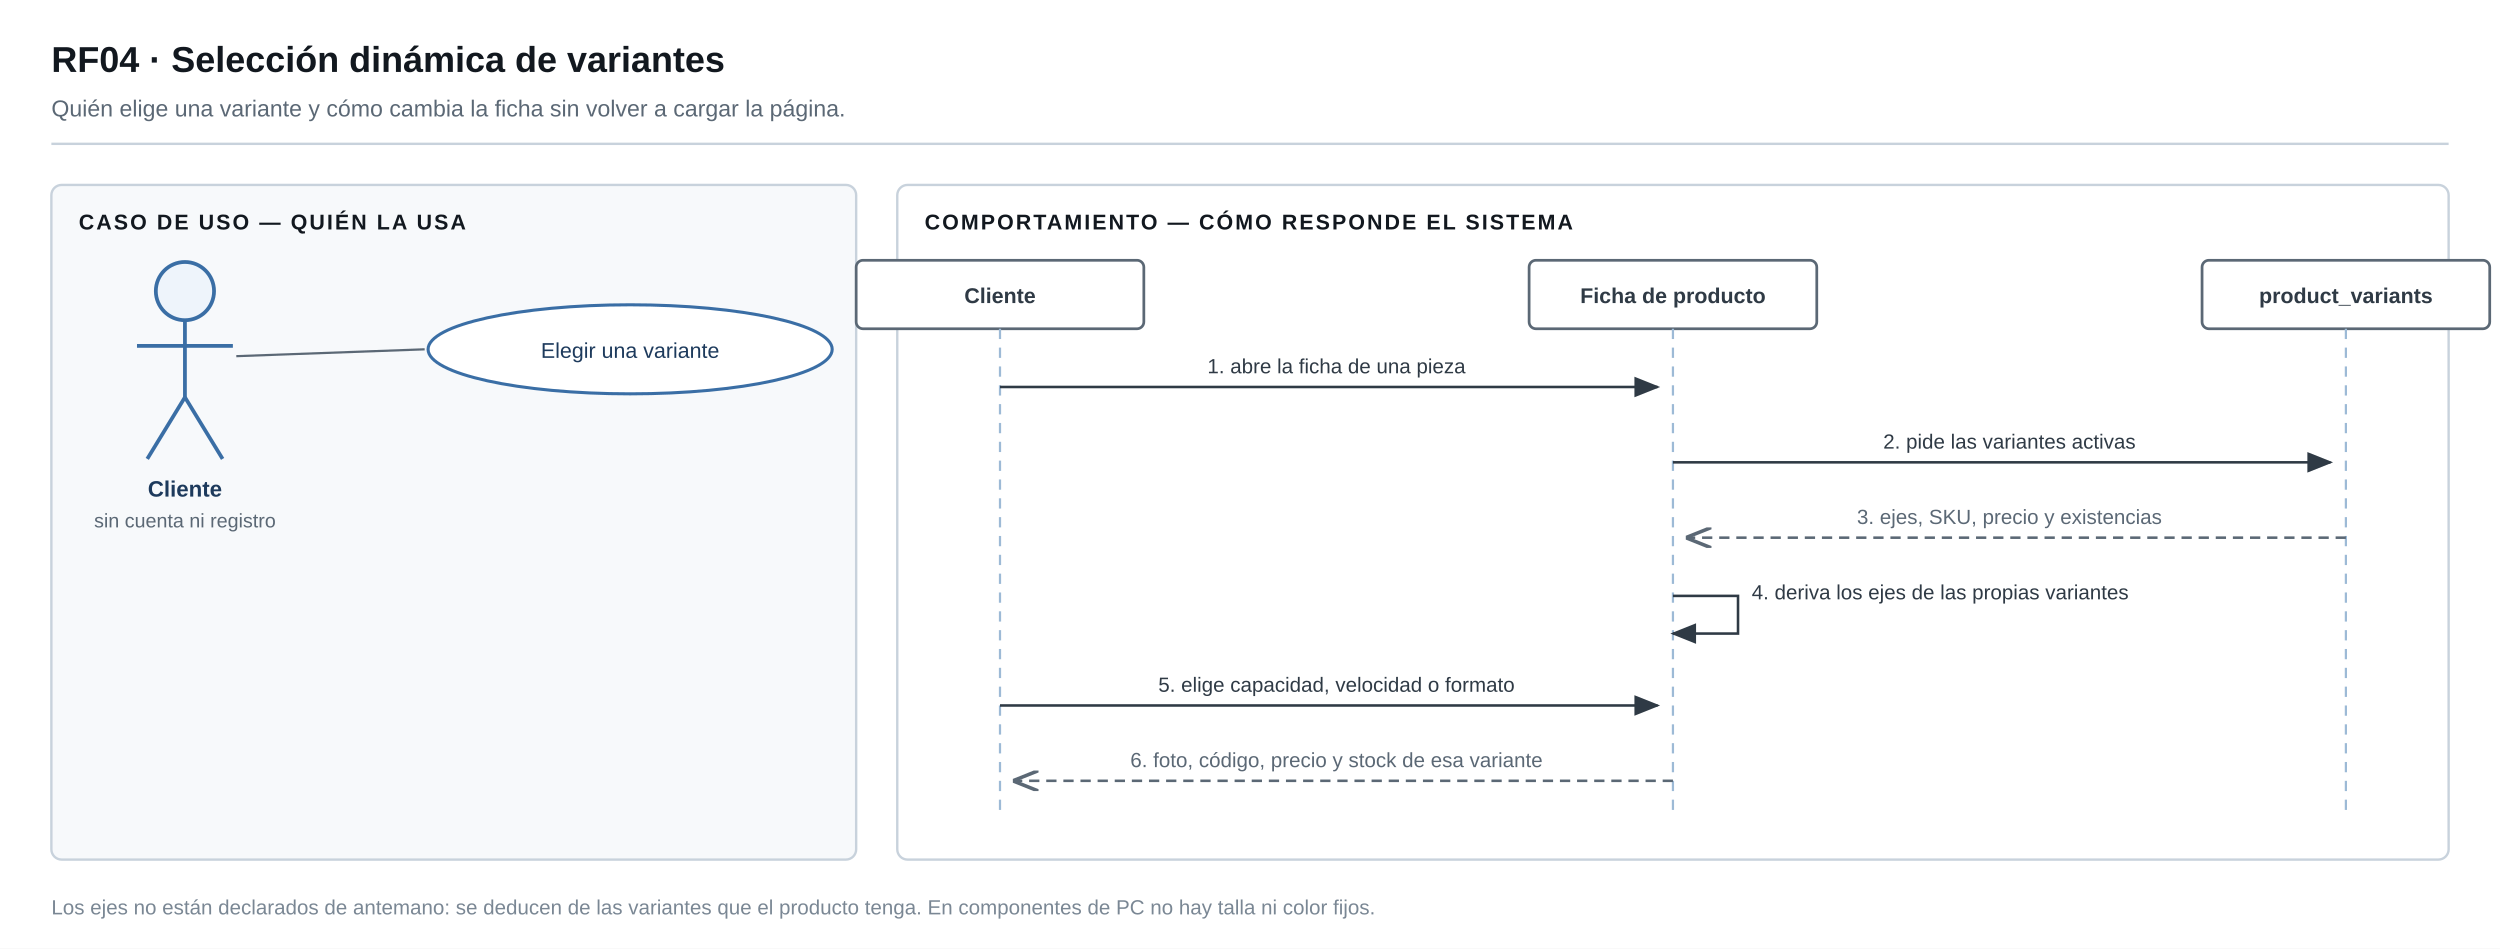
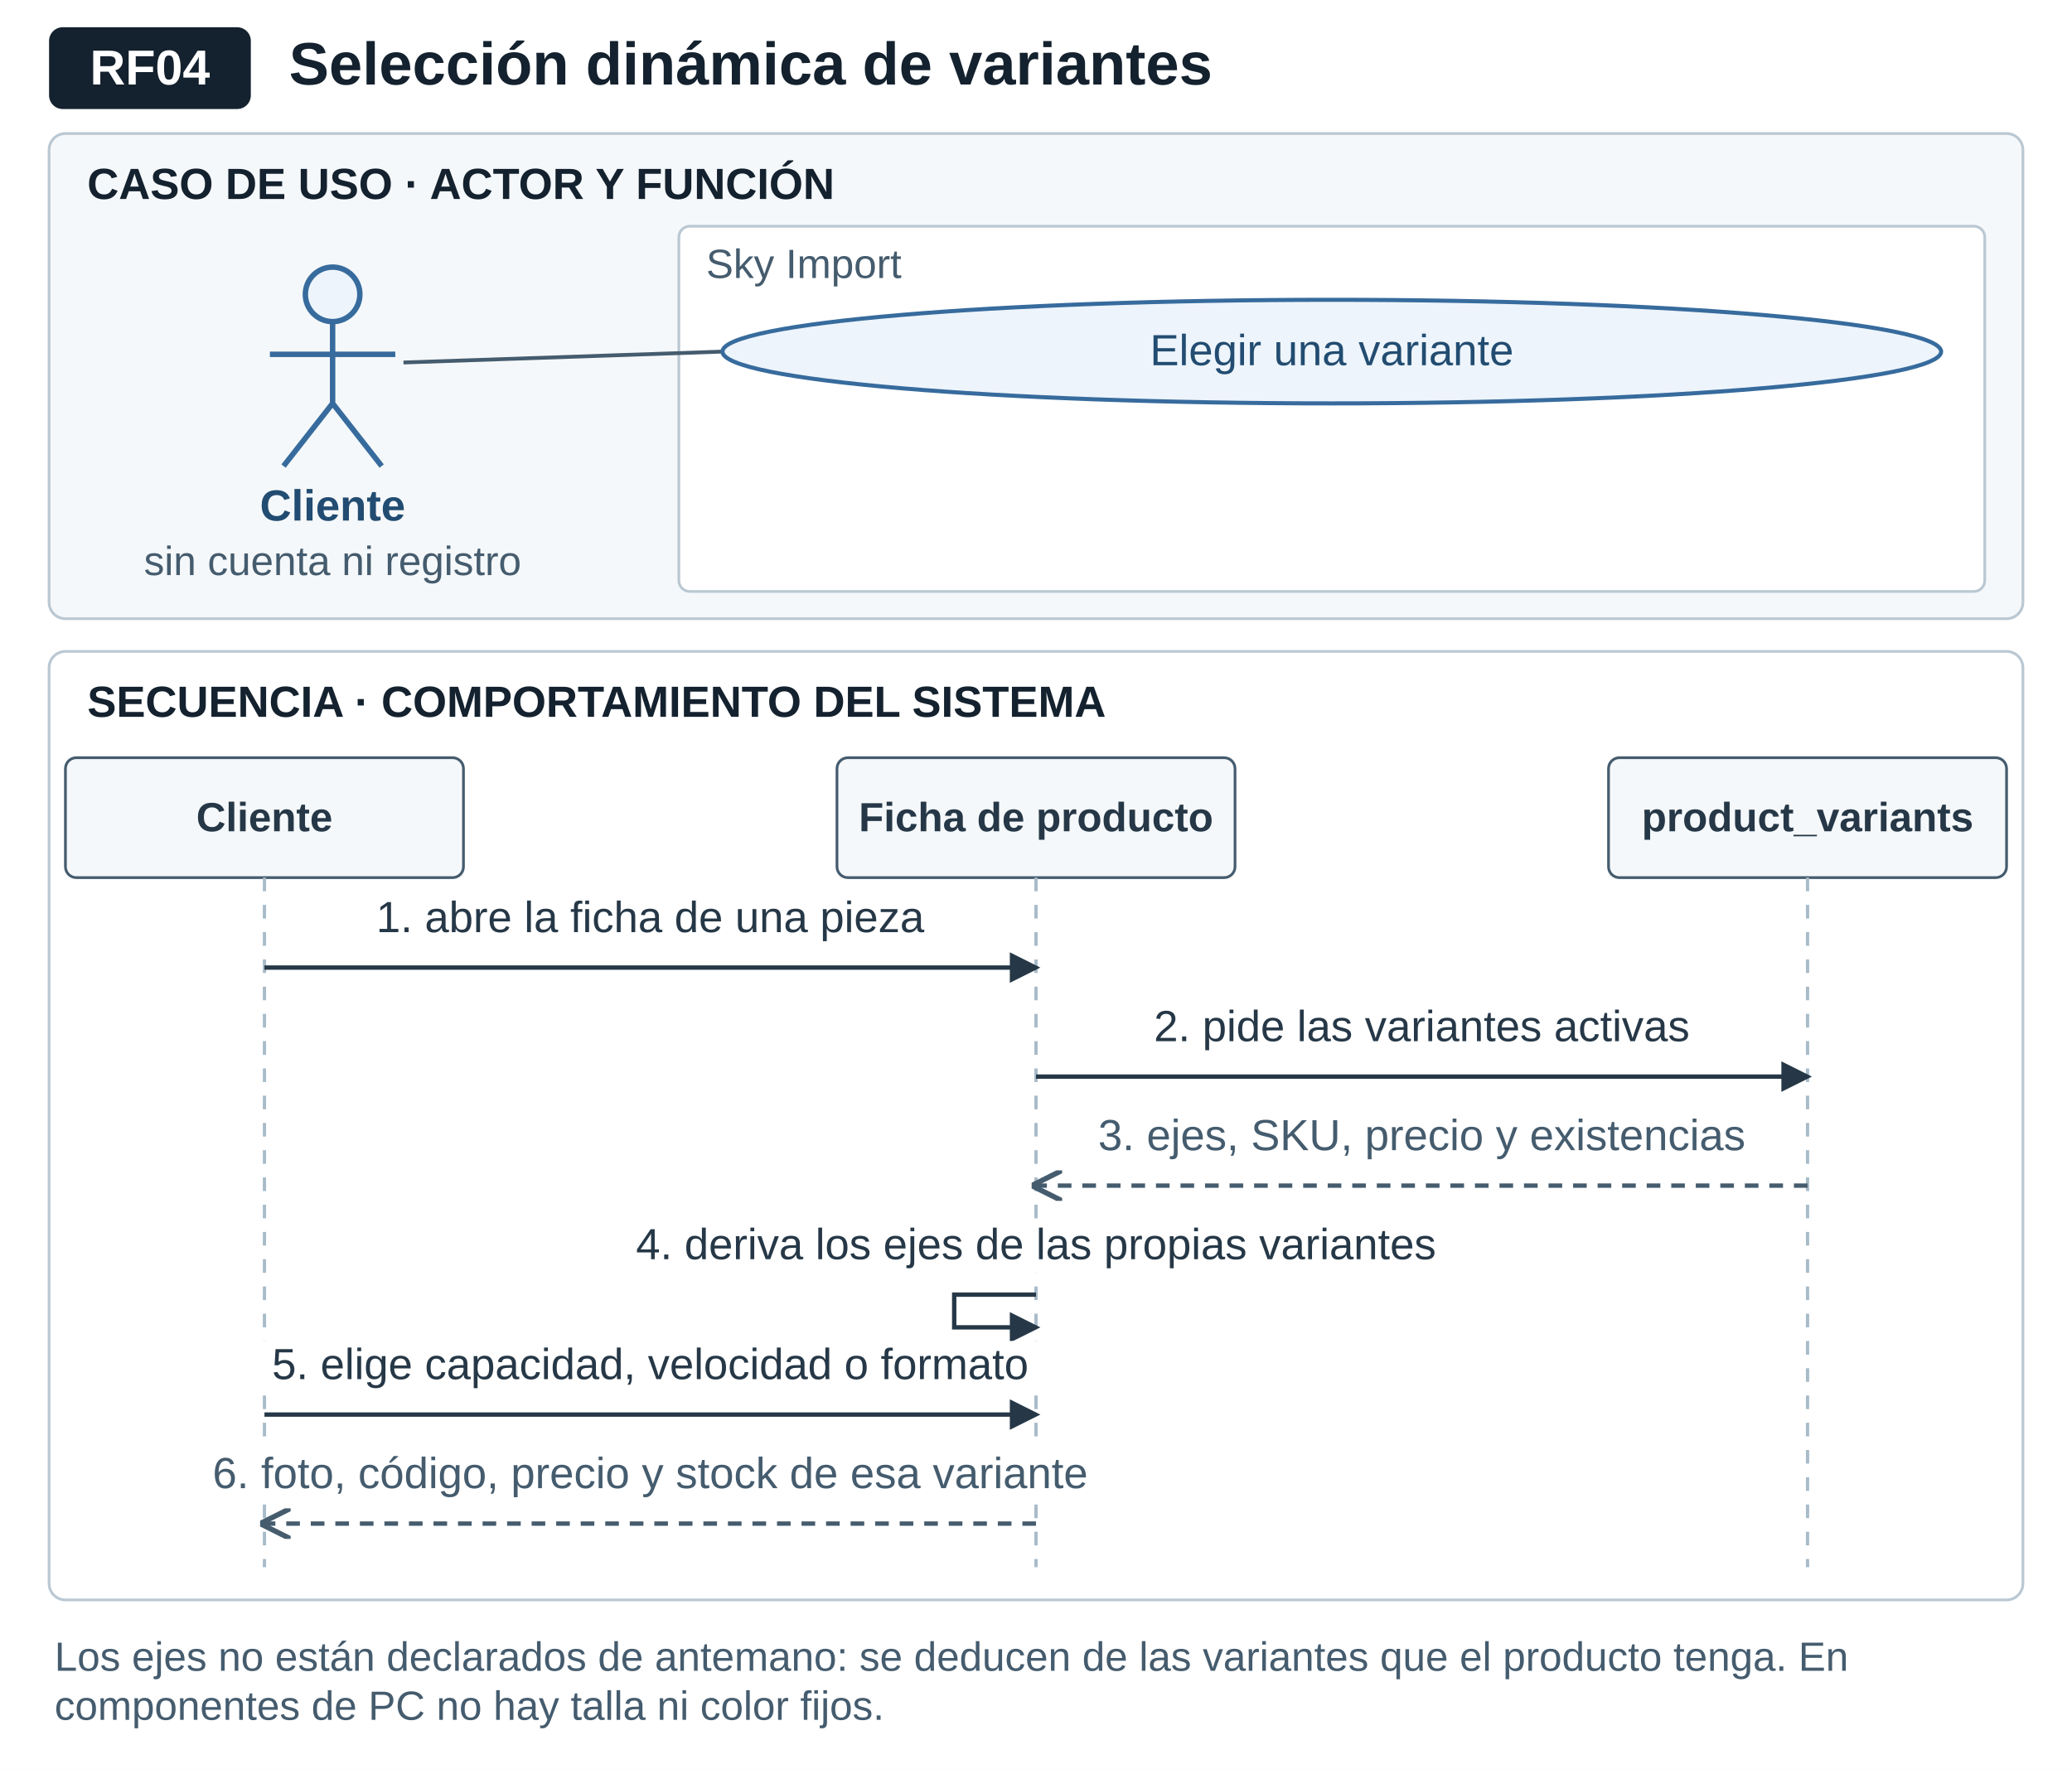
- <svg xmlns="http://www.w3.org/2000/svg" width="1460" height="554" viewBox="0 0 1460 554" font-family="Segoe UI, Arial, sans-serif">
-   <rect width="1460" height="554" fill="#ffffff" />
+ <svg xmlns="http://www.w3.org/2000/svg" width="760" height="649" viewBox="0 0 760 649" font-family="Arial, sans-serif">
+   <rect width="760" height="649" fill="#ffffff" />
  <defs>
-     <marker id="f-llena" markerWidth="10" markerHeight="8" refX="9" refY="4" orient="auto">
-       <path d="M0,0 L10,4 L0,8 z" fill="#2f3a45" />
+     <marker id="f-llena" markerWidth="7" markerHeight="7" refX="6" refY="3.5" orient="auto">
+       <path d="M0,0 L7,3.5 L0,7 z" fill="#263847" />
    </marker>
-     <marker id="f-abierta" markerWidth="10" markerHeight="8" refX="9" refY="4" orient="auto">
-       <path d="M0,0 L10,4 L0,8" fill="none" stroke="#5b6875" stroke-width="1.4" />
+     <marker id="f-abierta" markerWidth="7" markerHeight="7" refX="6" refY="3.5" orient="auto">
+       <path d="M0,0 L7,3.5 L0,7" fill="none" stroke="#455c6e" stroke-width="1.2" />
    </marker>
  </defs>
-   <text x="30" y="42" font-size="21" font-weight="700" fill="#12181f">RF04 · Selección dinámica de variantes</text>
-   <text x="30" y="68" font-size="13.5" fill="#5b6875">Quién elige una variante y cómo cambia la ficha sin volver a cargar la página.</text>
-   <line x1="30" y1="84" x2="1430" y2="84" stroke="#c8d2dc" stroke-width="1.4" />
-   <rect x="30" y="108" width="470" height="394" rx="6" fill="#f7f9fb" stroke="#c8d2dc" stroke-width="1.4" />
-   <text x="46" y="134" font-size="12.5" font-weight="700" fill="#12181f" letter-spacing="1.2">CASO DE USO — QUIÉN LA USA</text>
-   <g stroke="#3a6ea5" stroke-width="2.2" fill="none">
-     <circle cx="108" cy="170" r="17" fill="#eef4fb" />
-     <line x1="108" y1="187" x2="108" y2="232" />
-     <line x1="80" y1="202" x2="136" y2="202" />
-     <line x1="108" y1="232" x2="86" y2="268" />
-     <line x1="108" y1="232" x2="130" y2="268" />
+   <rect x="18" y="10" width="74" height="30" rx="5" fill="#14212e" />
+   <text x="55" y="31" text-anchor="middle" font-size="18" font-weight="700" fill="#ffffff">
+     <tspan x="55" dy="0">RF04</tspan>
+   </text>
+   <text x="106" y="31" text-anchor="start" font-size="22" font-weight="700" fill="#14212e">
+     <tspan x="106" dy="0">Selección dinámica de variantes</tspan>
+   </text>
+   <rect x="18" y="49" width="724" height="178" rx="6" fill="#f5f8fa" stroke="#bac8d3" />
+   <text x="32" y="73" text-anchor="start" font-size="16" font-weight="700" fill="#14212e">
+     <tspan x="32" dy="0">CASO DE USO · ACTOR Y FUNCIÓN</tspan>
+   </text>
+   <rect x="249" y="83" width="479" height="134" rx="4" fill="#ffffff" stroke="#bac8d3" />
+   <text x="259" y="102" text-anchor="start" font-size="15" font-weight="400" fill="#455c6e">
+     <tspan x="259" dy="0">Sky Import</tspan>
+   </text>
+   <line x1="148" y1="133" x2="265" y2="129" stroke="#455c6e" stroke-width="1.4" />
+   <g stroke="#376b9d" stroke-width="2" fill="none">
+     <circle cx="122" cy="108" r="10" fill="#edf4fb" />
+     <path d="M122 118 v30 m-23,-18 h46 m-23,18 l-18,23 m18,-23 l18,23" />
  </g>
-   <text x="108" y="290" text-anchor="middle" font-size="13" font-weight="700" fill="#1d3a5c">Cliente</text>
-   <text x="108" y="308" text-anchor="middle" font-size="11.5" fill="#5b6875">sin cuenta ni registro</text>
-   <ellipse cx="368" cy="204" rx="118" ry="26" fill="#ffffff" stroke="#3a6ea5" stroke-width="1.8" />
-   <text x="368" y="209" text-anchor="middle" font-size="12.5" fill="#1d3a5c">Elegir una variante</text>
-   <line x1="138" y1="208" x2="248" y2="204" stroke="#5b6875" stroke-width="1.3" />
-   <rect x="524" y="108" width="906" height="394" rx="6" fill="#ffffff" stroke="#c8d2dc" stroke-width="1.4" />
-   <text x="540" y="134" font-size="12.5" font-weight="700" fill="#12181f" letter-spacing="1.2">COMPORTAMIENTO — CÓMO RESPONDE EL SISTEMA</text>
-   <rect x="500" y="152" width="168" height="40" rx="4" fill="#ffffff" stroke="#5b6875" stroke-width="1.6" />
-   <text x="584" y="177" text-anchor="middle" font-size="12.5" font-weight="700" fill="#2f3a45">Cliente</text>
-   <line x1="584" y1="192" x2="584" y2="478" stroke="#9dbad6" stroke-width="1.3" stroke-dasharray="6 5" />
-   <rect x="893" y="152" width="168" height="40" rx="4" fill="#ffffff" stroke="#5b6875" stroke-width="1.6" />
-   <text x="977" y="177" text-anchor="middle" font-size="12.5" font-weight="700" fill="#2f3a45">Ficha de producto</text>
-   <line x1="977" y1="192" x2="977" y2="478" stroke="#9dbad6" stroke-width="1.3" stroke-dasharray="6 5" />
-   <rect x="1286" y="152" width="168" height="40" rx="4" fill="#ffffff" stroke="#5b6875" stroke-width="1.6" />
-   <text x="1370" y="177" text-anchor="middle" font-size="12.5" font-weight="700" fill="#2f3a45">product_variants</text>
-   <line x1="1370" y1="192" x2="1370" y2="478" stroke="#9dbad6" stroke-width="1.3" stroke-dasharray="6 5" />
-   <line x1="584" y1="226" x2="968" y2="226" stroke="#2f3a45" stroke-width="1.5" marker-end="url(#f-llena)" />
-   <text x="780.5" y="218" text-anchor="middle" font-size="12" fill="#2f3a45">1. abre la ficha de una pieza</text>
-   <line x1="977" y1="270" x2="1361" y2="270" stroke="#2f3a45" stroke-width="1.5" marker-end="url(#f-llena)" />
-   <text x="1173.5" y="262" text-anchor="middle" font-size="12" fill="#2f3a45">2. pide las variantes activas</text>
-   <line x1="1370" y1="314" x2="986" y2="314" stroke="#5b6875" stroke-width="1.5" stroke-dasharray="6 4" marker-end="url(#f-abierta)" />
-   <text x="1173.5" y="306" text-anchor="middle" font-size="12" fill="#5b6875">3. ejes, SKU, precio y existencias</text>
-   <path d="M977 348 h38 v22 h-38" fill="none" stroke="#2f3a45" stroke-width="1.5" marker-end="url(#f-llena)" />
-   <text x="1023" y="350" text-anchor="start" font-size="12" fill="#2f3a45">4. deriva los ejes de las propias variantes</text>
-   <line x1="584" y1="412" x2="968" y2="412" stroke="#2f3a45" stroke-width="1.5" marker-end="url(#f-llena)" />
-   <text x="780.5" y="404" text-anchor="middle" font-size="12" fill="#2f3a45">5. elige capacidad, velocidad o formato</text>
-   <line x1="977" y1="456" x2="593" y2="456" stroke="#5b6875" stroke-width="1.5" stroke-dasharray="6 4" marker-end="url(#f-abierta)" />
-   <text x="780.5" y="448" text-anchor="middle" font-size="12" fill="#5b6875">6. foto, código, precio y stock de esa variante</text>
-   <text x="30" y="534" font-size="12" fill="#7a8794">Los ejes no están declarados de antemano: se deducen de las variantes que el producto tenga. En componentes de PC no hay talla ni color fijos.</text>
+   <text x="122" y="191" text-anchor="middle" font-size="16" font-weight="700" fill="#224c71">
+     <tspan x="122" dy="0">Cliente</tspan>
+   </text>
+   <text x="122" y="211" text-anchor="middle" font-size="15" font-weight="400" fill="#455c6e">
+     <tspan x="122" dy="0">sin cuenta ni registro</tspan>
+   </text>
+   <ellipse cx="488.5" cy="129" rx="223.5" ry="19" fill="#edf4fb" stroke="#376b9d" stroke-width="1.5" />
+   <text x="488.5" y="134" text-anchor="middle" font-size="16" font-weight="400" fill="#224c71">
+     <tspan x="488.5" dy="0">Elegir una variante</tspan>
+   </text>
+   <rect x="18" y="239" width="724" height="348" rx="6" fill="#ffffff" stroke="#bac8d3" />
+   <text x="32" y="263" text-anchor="start" font-size="16" font-weight="700" fill="#14212e">
+     <tspan x="32" dy="0">SECUENCIA · COMPORTAMIENTO DEL SISTEMA</tspan>
+   </text>
+   <rect x="24" y="278" width="146" height="44" rx="4" fill="#f5f8fa" stroke="#455c6e" />
+   <text x="97" y="305" text-anchor="middle" font-size="15" font-weight="700" fill="#263847">
+     <tspan x="97" dy="0">Cliente</tspan>
+   </text>
+   <line x1="97" y1="322" x2="97" y2="575" stroke="#a8bbc9" stroke-width="1.2" stroke-dasharray="5 5" />
+   <rect x="307" y="278" width="146" height="44" rx="4" fill="#f5f8fa" stroke="#455c6e" />
+   <text x="380" y="305" text-anchor="middle" font-size="15" font-weight="700" fill="#263847">
+     <tspan x="380" dy="0">Ficha de producto</tspan>
+   </text>
+   <line x1="380" y1="322" x2="380" y2="575" stroke="#a8bbc9" stroke-width="1.2" stroke-dasharray="5 5" />
+   <rect x="590" y="278" width="146" height="44" rx="4" fill="#f5f8fa" stroke="#455c6e" />
+   <text x="663" y="305" text-anchor="middle" font-size="15" font-weight="700" fill="#263847">
+     <tspan x="663" dy="0">product_variants</tspan>
+   </text>
+   <line x1="663" y1="322" x2="663" y2="575" stroke="#a8bbc9" stroke-width="1.2" stroke-dasharray="5 5" />
+   <rect x="126.38" y="328" width="224.24" height="19" rx="2" fill="#ffffff" />
+   <text x="238.5" y="342" text-anchor="middle" font-size="16" font-weight="400" fill="#263847">
+     <tspan x="238.5" dy="0">1. abre la ficha de una pieza</tspan>
+   </text>
+   <line x1="97" y1="355" x2="380" y2="355" stroke="#263847" stroke-width="1.6" marker-end="url(#f-llena)" />
+   <rect x="407.7" y="368" width="227.6" height="19" rx="2" fill="#ffffff" />
+   <text x="521.5" y="382" text-anchor="middle" font-size="16" font-weight="400" fill="#263847">
+     <tspan x="521.5" dy="0">2. pide las variantes activas</tspan>
+   </text>
+   <line x1="380" y1="395" x2="663" y2="395" stroke="#263847" stroke-width="1.6" marker-end="url(#f-llena)" />
+   <rect x="387.3" y="408" width="268.4" height="19" rx="2" fill="#ffffff" />
+   <text x="521.5" y="422" text-anchor="middle" font-size="16" font-weight="400" fill="#455c6e">
+     <tspan x="521.5" dy="0">3. ejes, SKU, precio y existencias</tspan>
+   </text>
+   <line x1="663" y1="435" x2="380" y2="435" stroke="#455c6e" stroke-width="1.6" stroke-dasharray="5 4" marker-end="url(#f-abierta)" />
+   <rect x="213.24" y="448" width="333.52" height="19" rx="2" fill="#ffffff" />
+   <text x="380" y="462" text-anchor="middle" font-size="16" font-weight="400" fill="#263847">
+     <tspan x="380" dy="0">4. deriva los ejes de las propias variantes</tspan>
+   </text>
+   <path d="M380 475 h-30 v12 h30" fill="none" stroke="#263847" stroke-width="1.6" marker-end="url(#f-llena)" />
+   <rect x="87.34" y="492" width="302.32" height="19" rx="2" fill="#ffffff" />
+   <text x="238.5" y="506" text-anchor="middle" font-size="16" font-weight="400" fill="#263847">
+     <tspan x="238.5" dy="0">5. elige capacidad, velocidad o formato</tspan>
+   </text>
+   <line x1="97" y1="519" x2="380" y2="519" stroke="#263847" stroke-width="1.6" marker-end="url(#f-llena)" />
+   <rect x="56.3" y="532" width="364.4" height="19" rx="2" fill="#ffffff" />
+   <text x="238.5" y="546" text-anchor="middle" font-size="16" font-weight="400" fill="#455c6e">
+     <tspan x="238.5" dy="0">6. foto, código, precio y stock de esa variante</tspan>
+   </text>
+   <line x1="380" y1="559" x2="97" y2="559" stroke="#455c6e" stroke-width="1.6" stroke-dasharray="5 4" marker-end="url(#f-abierta)" />
+   <text x="20" y="613" text-anchor="start" font-size="15" font-weight="400" fill="#455c6e">
+     <tspan x="20" dy="0">Los ejes no están declarados de antemano: se deducen de las variantes que el producto tenga. En</tspan>
+     <tspan x="20" dy="18">componentes de PC no hay talla ni color fijos.</tspan>
+   </text>
</svg>
